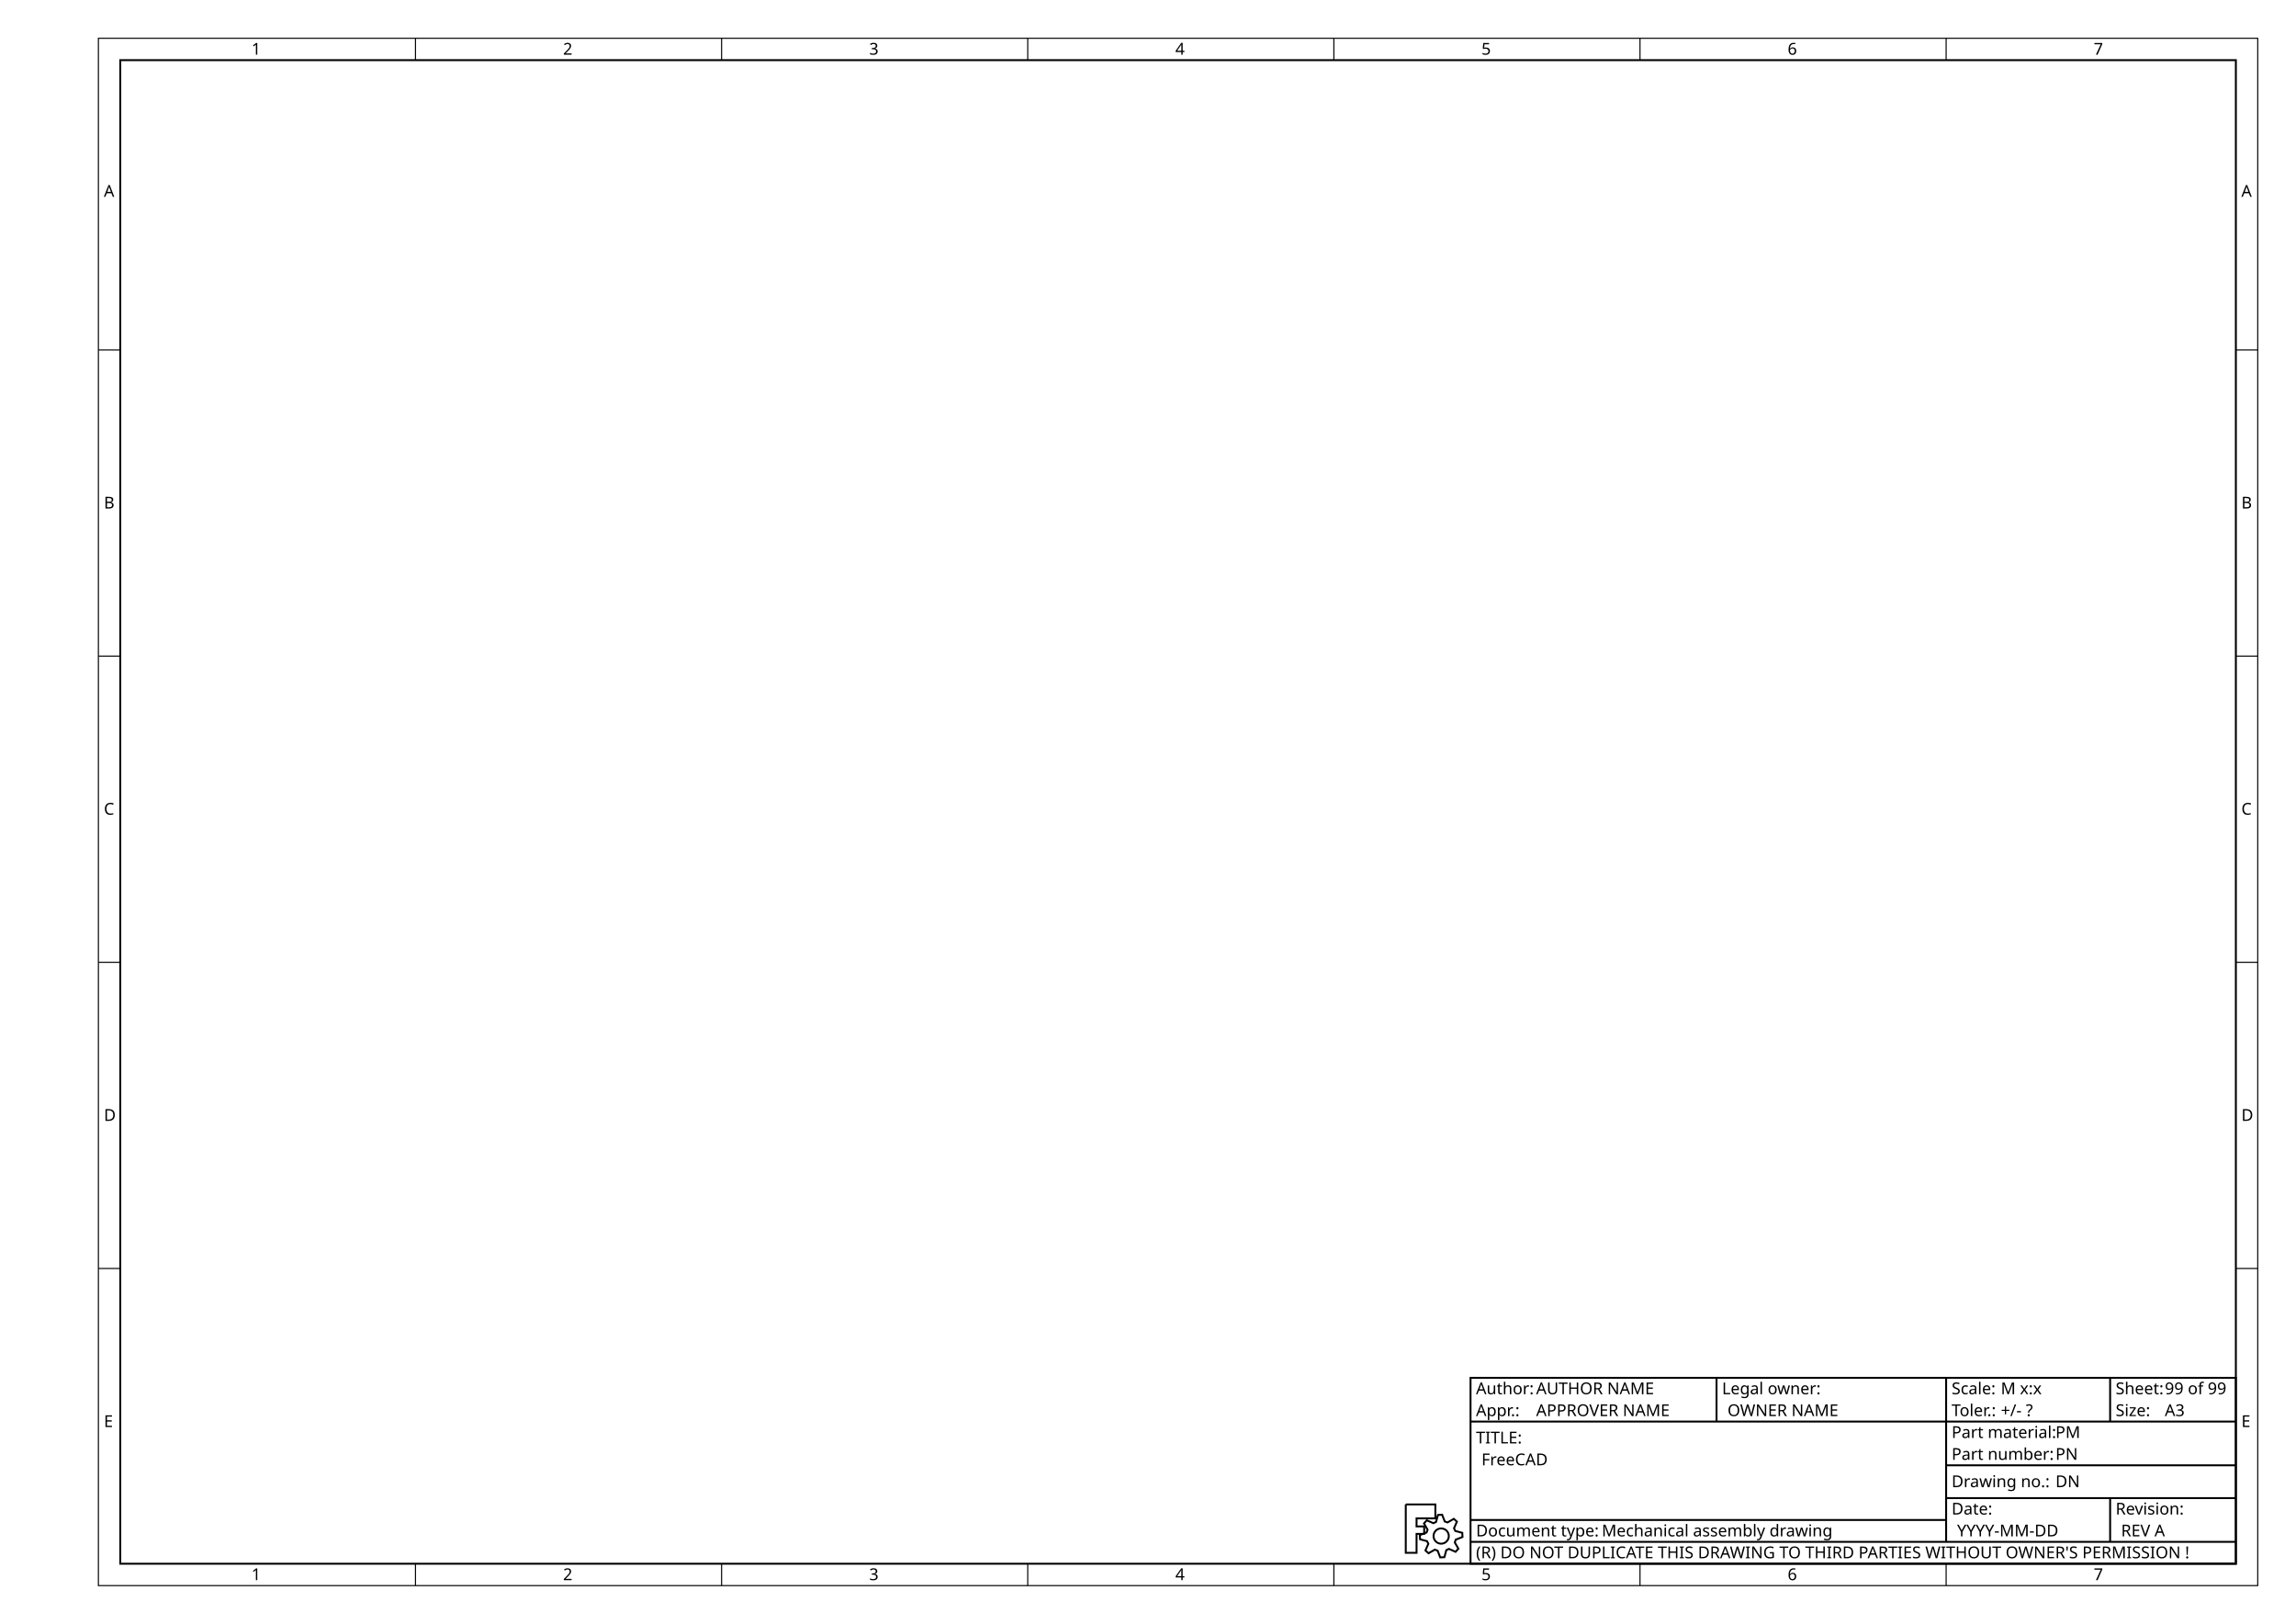
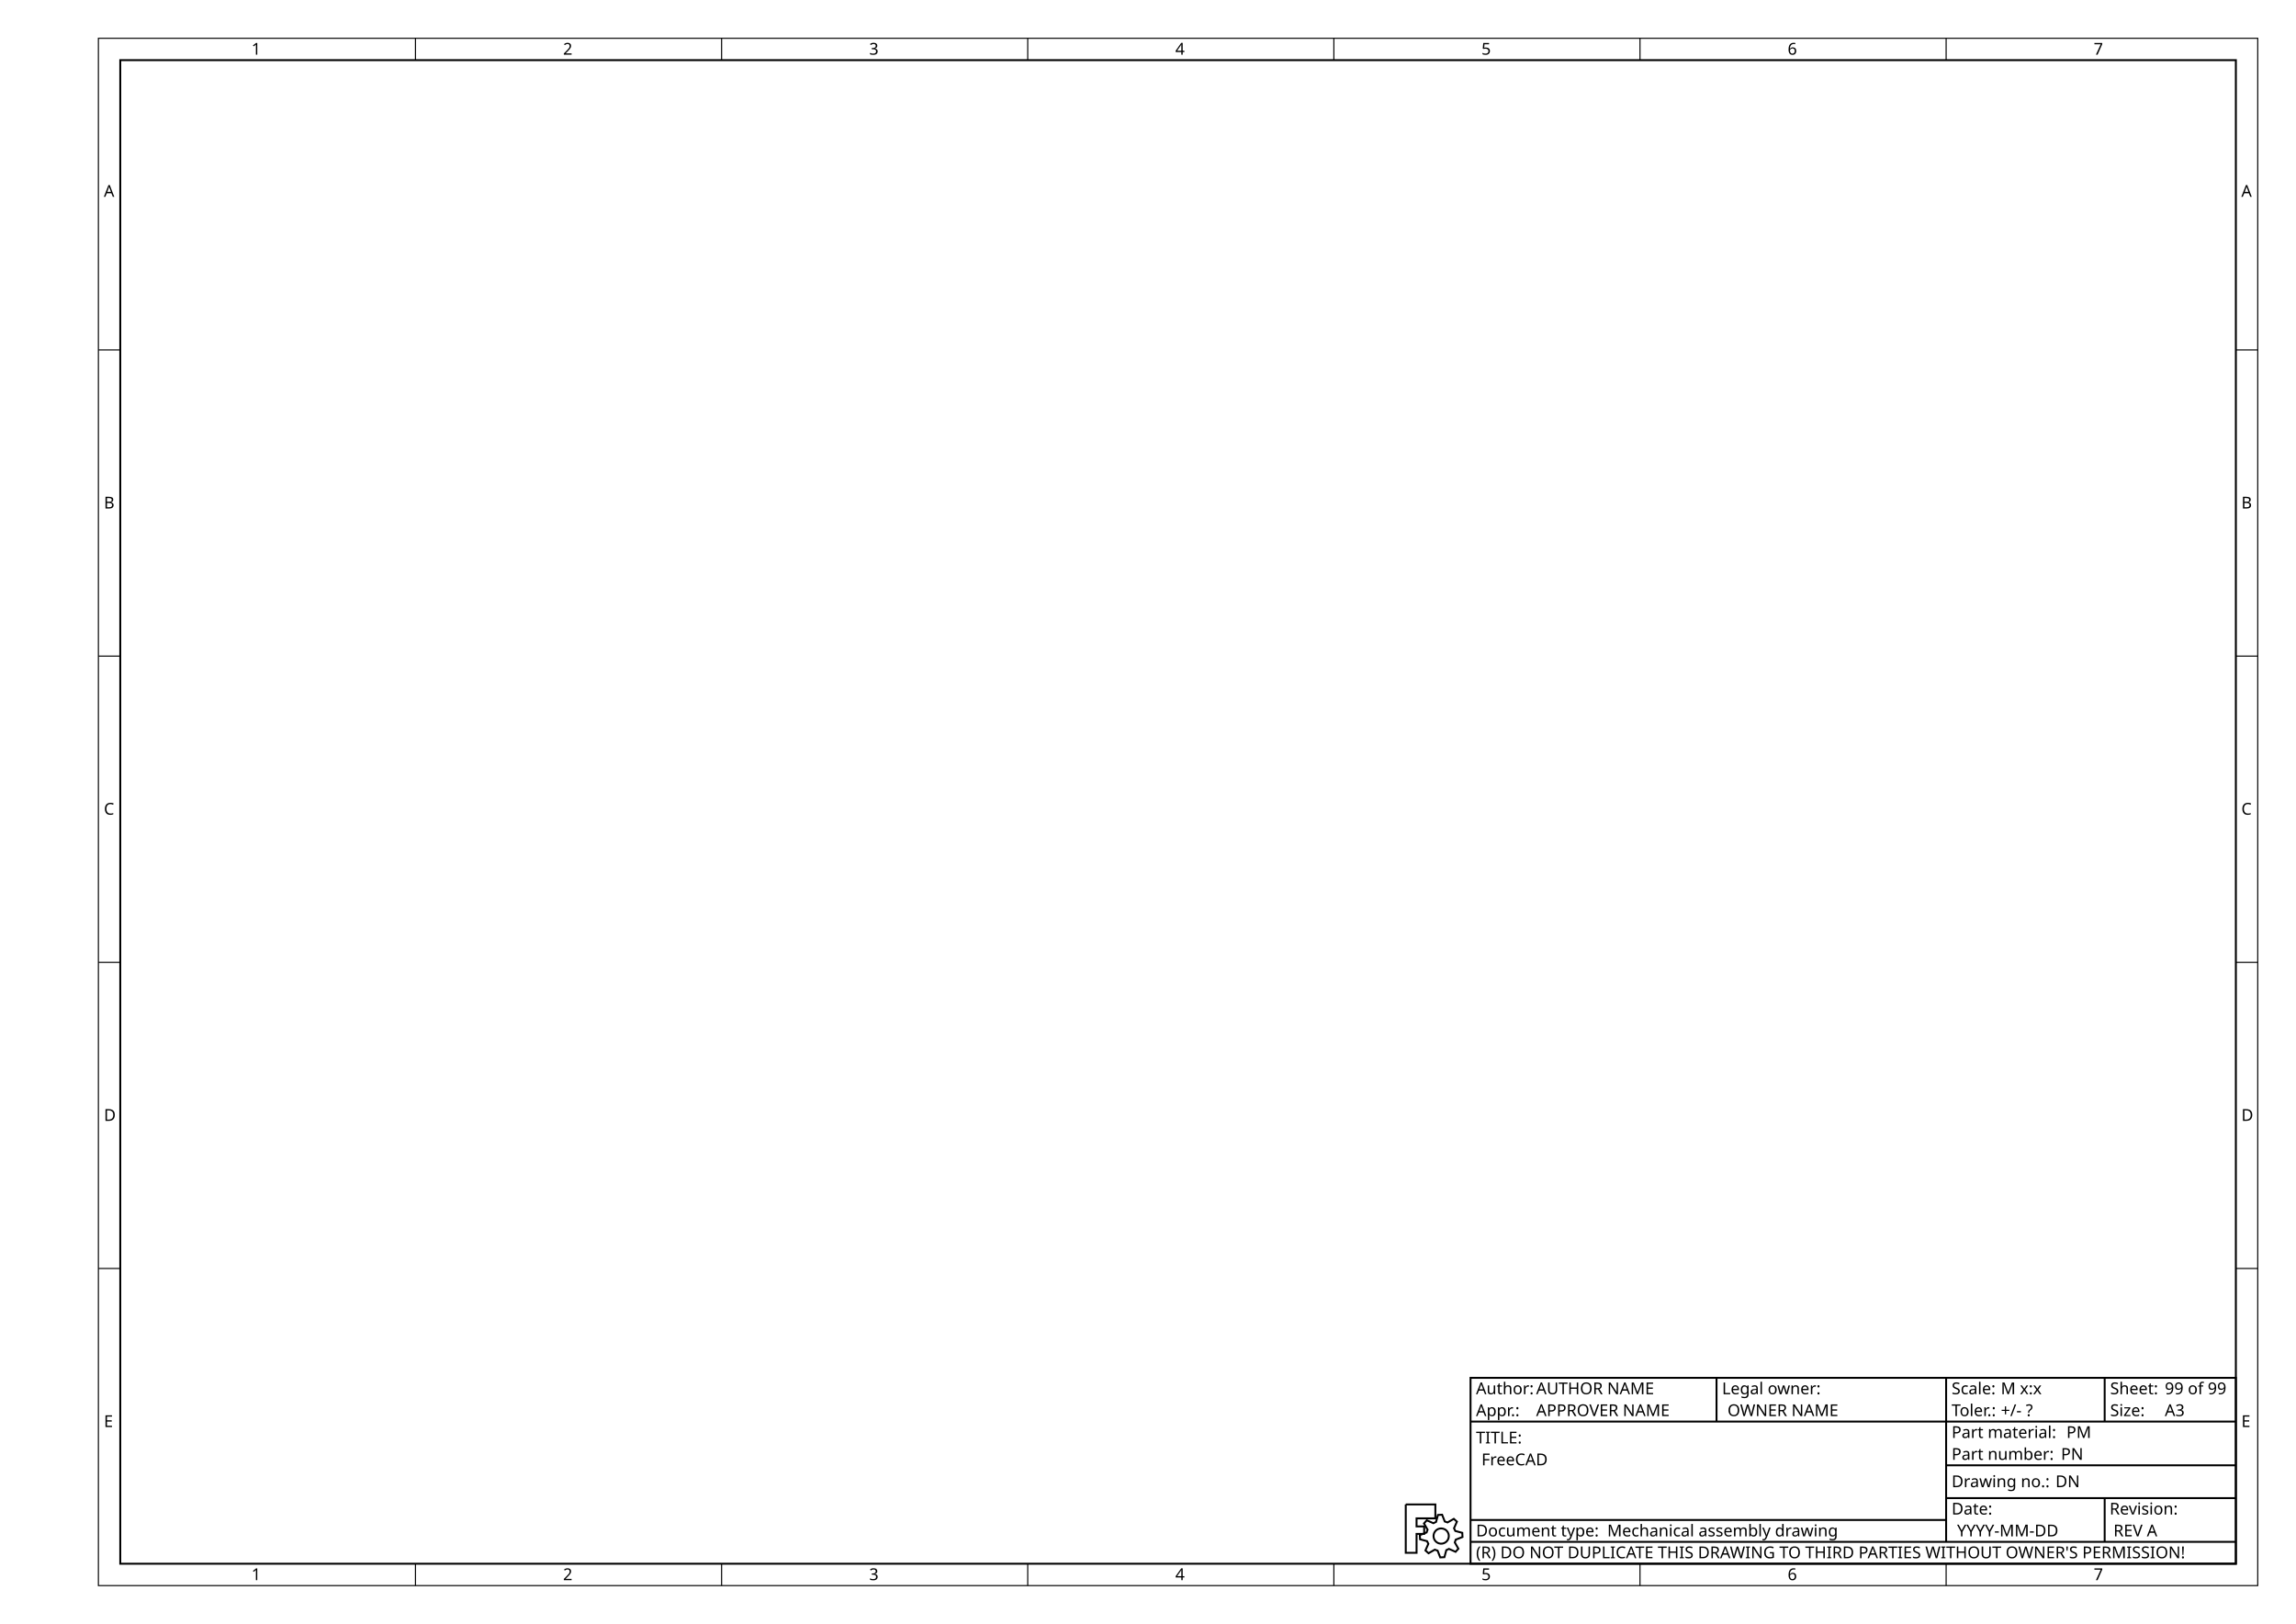
- <svg xmlns="http://www.w3.org/2000/svg" xmlns:ns1="http://www.freecadweb.org/wiki/index.php?title=Svg_Namespace" version="1.1" width="420mm" height="297mm" viewBox="0 0 420 297">
-   <g id="orienation-border" style="fill:none;stroke:#000000;stroke-width:0.20;stroke-linecap:miter;stroke-miterlimit:4">
-     <rect width="395" height="283" x="18" y="7" />
-     <path d="m 76,7 v 4" />
-     <path d="m 132,7 v 4" />
-     <path d="m 188,7 v 4" />
-     <path d="m 244,7 v 4" />
-     <path d="m 300,7 v 4" />
-     <path d="m 356,7 v 4" />
-     <path d="m 18,64 h 4" />
-     <path d="m 18,120 h 4" />
-     <path d="m 18,176 h 4" />
-     <path d="m 18,232 h 4" />
-     <path d="m 409,64 h 4" />
-     <path d="m 409,120 h 4" />
-     <path d="m 409,176 h 4" />
-     <path d="m 409,232 h 4" />
-     <path d="m 76,286 v 4" />
-     <path d="m 132,286 v 4" />
-     <path d="m 188,286 v 4" />
-     <path d="m 244,286 v 4" />
-     <path d="m 300,286 v 4" />
-     <path d="m 356,286 v 4" />
+ <svg xmlns="http://www.w3.org/2000/svg" xmlns:ns1="http://www.freecadweb.org/wiki/index.php?title=Svg_Namespace" id="svg2045" viewBox="0 0 420 297" height="297mm" width="420mm" version="1.1">
+   <defs id="defs2049" />
+   <g style="fill:none;stroke:#000000;stroke-width:0.20;stroke-linecap:miter;stroke-miterlimit:4" id="orienation-border">
+     <rect id="rect1826" y="7" x="18" height="283" width="395" />
+     <path id="path1828" d="m 76,7 v 4" />
+     <path id="path1830" d="m 132,7 v 4" />
+     <path id="path1832" d="m 188,7 v 4" />
+     <path id="path1834" d="m 244,7 v 4" />
+     <path id="path1836" d="m 300,7 v 4" />
+     <path id="path1838" d="m 356,7 v 4" />
+     <path id="path1840" d="m 18,64 h 4" />
+     <path id="path1842" d="m 18,120 h 4" />
+     <path id="path1844" d="m 18,176 h 4" />
+     <path id="path1846" d="m 18,232 h 4" />
+     <path id="path1848" d="m 409,64 h 4" />
+     <path id="path1850" d="m 409,120 h 4" />
+     <path id="path1852" d="m 409,176 h 4" />
+     <path id="path1854" d="m 409,232 h 4" />
+     <path id="path1856" d="m 76,286 v 4" />
+     <path id="path1858" d="m 132,286 v 4" />
+     <path id="path1860" d="m 188,286 v 4" />
+     <path id="path1862" d="m 244,286 v 4" />
+     <path id="path1864" d="m 300,286 v 4" />
+     <path id="path1866" d="m 356,286 v 4" />
  </g>
-   <g id="orientation-text" style="font-size:3px;text-anchor:start;fill:#000000;font-family:tahoma">
-     <text x="46" y="10">1</text>
-     <text x="103" y="10">2</text>
-     <text x="159" y="10">3</text>
-     <text x="215" y="10">4</text>
-     <text x="271" y="10">5</text>
-     <text x="327" y="10">6</text>
-     <text x="383" y="10">7</text>
-     <text x="19" y="36">A</text>
-     <text x="19" y="93">B</text>
-     <text x="19" y="149">C</text>
-     <text x="19" y="205">D</text>
-     <text x="19" y="261">E</text>
-     <text x="410" y="36">A</text>
-     <text x="410" y="93">B</text>
-     <text x="410" y="149">C</text>
-     <text x="410" y="205">D</text>
-     <text x="410" y="261">E</text>
-     <text x="46" y="289">1</text>
-     <text x="103" y="289">2</text>
-     <text x="159" y="289">3</text>
-     <text x="215" y="289">4</text>
-     <text x="271" y="289">5</text>
-     <text x="327" y="289">6</text>
-     <text x="383" y="289">7</text>
+   <g style="font-size:3px;text-anchor:start;fill:#000000;font-family:tahoma" id="orientation-text">
+     <text id="text1869" y="10" x="46">1</text>
+     <text id="text1871" y="10" x="103">2</text>
+     <text id="text1873" y="10" x="159">3</text>
+     <text id="text1875" y="10" x="215">4</text>
+     <text id="text1877" y="10" x="271">5</text>
+     <text id="text1879" y="10" x="327">6</text>
+     <text id="text1881" y="10" x="383">7</text>
+     <text id="text1883" y="36" x="19">A</text>
+     <text id="text1885" y="93" x="19">B</text>
+     <text id="text1887" y="149" x="19">C</text>
+     <text id="text1889" y="205" x="19">D</text>
+     <text id="text1891" y="261" x="19">E</text>
+     <text id="text1893" y="36" x="410">A</text>
+     <text id="text1895" y="93" x="410">B</text>
+     <text id="text1897" y="149" x="410">C</text>
+     <text id="text1899" y="205" x="410">D</text>
+     <text id="text1901" y="261" x="410">E</text>
+     <text id="text1903" y="289" x="46">1</text>
+     <text id="text1905" y="289" x="103">2</text>
+     <text id="text1907" y="289" x="159">3</text>
+     <text id="text1909" y="289" x="215">4</text>
+     <text id="text1911" y="289" x="271">5</text>
+     <text id="text1913" y="289" x="327">6</text>
+     <text id="text1915" y="289" x="383">7</text>
  </g>
-   <g id="drawing-border" style="fill:none;stroke:#000000;stroke-width:0.35;stroke-linecap:miter;stroke-miterlimit:4">
-     <rect width="387" height="275" x="22" y="11" />
+   <g style="fill:none;stroke:#000000;stroke-width:0.35;stroke-linecap:miter;stroke-miterlimit:4" id="drawing-border">
+     <rect id="rect1918" y="11" x="22" height="275" width="387" />
  </g>
-   <g id="titleblock-structure" style="fill:none;stroke:#000000;stroke-width:0.35;stroke-linecap:miter;stroke-miterlimit:4">
-     <rect width="140" height="34" x="269" y="252" />
-     <path d="m 269,260 h 140" />
-     <path d="m 269,278 h 87" />
-     <path d="m 269,282 h 140" />
-     <path d="m 314,252 v 8" />
-     <path d="m 356,252 v 30" />
-     <path d="m 386,252 v 8" />
-     <path d="m 356,268 h 53" />
-     <path d="m 356,274 h 53" />
-     <path d="m 386,274 v 8" />
+   <g style="fill:none;stroke:#000000;stroke-width:0.35;stroke-linecap:miter;stroke-miterlimit:4" id="titleblock-structure">
+     <rect id="rect1921" y="252" x="269" height="34" width="140" />
+     <path id="path1923" d="m 269,260 h 140" />
+     <path id="path1925" d="m 269,278 h 87" />
+     <path id="path1927" d="m 269,282 h 140" />
+     <path id="path1929" d="m 314,252 v 8" />
+     <path id="path1931" d="m 356,252 v 30" />
+     <path id="path1933" d="m 385,252 v 8" />
+     <path id="path1935" d="m 356,268 h 53" />
+     <path id="path1937" d="m 356,274 h 53" />
+     <path id="path1939" d="m 385,274 v 8" />
  </g>
-   <g id="titleblock-text-non-editable" style="font-size:3px;text-anchor:start;fill:#000000;font-family:tahoma">
-     <text x="270" y="255">Author:</text>
-     <text x="270" y="259">Appr.:</text>
-     <text x="315" y="255">Legal owner:</text>
-     <text x="270" y="264">TITLE:</text>
-     <text x="270" y="281">Document type:</text>
-     <text x="387" y="255">Sheet:</text>
-     <text x="387" y="259">Size:</text>
-     <text x="357" y="255">Scale:</text>
-     <text x="357" y="259">Toler.:</text>
-     <text x="357" y="263">Part material:</text>
-     <text x="357" y="267">Part number:</text>
-     <text x="357" y="272">Drawing no.:</text>
-     <text x="357" y="277">Date:</text>
-     <text x="387" y="277">Revision:</text>
+   <g style="font-size:3px;text-anchor:start;fill:#000000;font-family:tahoma" id="titleblock-text-non-editable">
+     <text id="text1942" y="255" x="270">Author:</text>
+     <text id="text1944" y="259" x="270">Appr.:</text>
+     <text id="text1946" y="255" x="315">Legal owner:</text>
+     <text id="text1948" y="264" x="270">TITLE:</text>
+     <text id="text1950" y="281" x="270">Document type:</text>
+     <text id="text1952" y="255" x="386">Sheet:</text>
+     <text id="text1954" y="259" x="386">Size:</text>
+     <text id="text1956" y="255" x="357">Scale:</text>
+     <text id="text1958" y="259" x="357">Toler.:</text>
+     <text id="text1960" y="263" x="357">Part material:</text>
+     <text id="text1962" y="267" x="357">Part number:</text>
+     <text id="text1964" y="272" x="357">Drawing no.:</text>
+     <text id="text1966" y="277" x="357">Date:</text>
+     <text id="text1968" y="277" x="385.903">Revision:</text>
  </g>
-   <g id="titleblock-text-editable" style="font-size:3px;text-anchor:start;fill:#000000;font-family:tahoma">
-     <text ns1:editable="AUTHOR_NAME" x="281" y="255">
-       <tspan>AUTHOR NAME</tspan>
+   <g style="font-size:3px;text-anchor:start;fill:#000000;font-family:tahoma" id="titleblock-text-editable">
+     <text id="text1973" y="255" x="281" ns1:editable="AUTHOR_NAME">
+       <tspan id="tspan1971">AUTHOR NAME</tspan>
    </text>
-     <text ns1:editable="APPROVER_NAME" x="281" y="259">
-       <tspan>APPROVER NAME</tspan>
+     <text id="text1977" y="259" x="281" ns1:editable="APPROVER_NAME">
+       <tspan id="tspan1975">APPROVER NAME</tspan>
    </text>
-     <text ns1:editable="OWNER_NAME" x="316" y="259">
-       <tspan>OWNER NAME</tspan>
+     <text id="text1981" y="259" x="316" ns1:editable="OWNER_NAME">
+       <tspan id="tspan1979">OWNER NAME</tspan>
    </text>
-     <text ns1:editable="TITLELINE-1" x="271" y="268">
-       <tspan>FreeCAD</tspan>
+     <text id="text1985" y="268" x="271" ns1:editable="TITLELINE-1">
+       <tspan id="tspan1983">FreeCAD</tspan>
    </text>
-     <text ns1:editable="TITLELINE-2" x="271" y="272">
-       <tspan />
+     <text id="text1989" y="272" x="271" ns1:editable="TITLELINE-2">
+       <tspan id="tspan1987" />
    </text>
-     <text ns1:editable="TITLELINE-3" x="271" y="276">
-       <tspan />
+     <text id="text1993" y="276" x="271" ns1:editable="TITLELINE-3">
+       <tspan id="tspan1991" />
    </text>
-     <text ns1:editable="DOCUMENT_TYPE" x="293" y="281">Mechanical assembly drawing<tspan />
+     <text style="-inkscape-font-specification:'tahoma, Normal';font-family:tahoma;font-weight:normal;font-style:normal;font-stretch:normal;font-variant:normal;font-size:3px;font-variant-ligatures:normal;font-variant-caps:normal;font-variant-numeric:normal;font-variant-east-asian:normal;" id="text1997" y="281" x="294" ns1:editable="DOCUMENT_TYPE">
+       <tspan id="tspan2307">Mechanical assembly drawing</tspan>
    </text>
-     <text ns1:editable="SHEET" x="396" y="255">
-       <tspan>99 of 99</tspan>
+     <text id="text2001" y="255" x="396" ns1:editable="SHEET">
+       <tspan id="tspan1999">99 of 99</tspan>
    </text>
-     <text ns1:editable="SCALE" x="366" y="255">
-       <tspan>M x:x</tspan>
+     <text id="text2005" y="255" x="366" ns1:editable="SCALE">
+       <tspan id="tspan2003">M x:x</tspan>
    </text>
-     <text ns1:editable="TOLERANCE" x="366" y="259">
-       <tspan>+/- ?</tspan>
+     <text id="text2009" y="259" x="366" ns1:editable="TOLERANCE">
+       <tspan id="tspan2007">+/- ?</tspan>
    </text>
-     <text ns1:editable="PM" x="376" y="263">
-       <tspan>PM</tspan>
+     <text id="text2013" y="263" x="378" ns1:editable="PM">
+       <tspan id="tspan2011">PM</tspan>
    </text>
-     <text ns1:editable="PN" x="376" y="267">
-       <tspan>PN</tspan>
+     <text id="text2017" y="267" x="377" ns1:editable="PN">
+       <tspan id="tspan2015">PN</tspan>
    </text>
-     <text ns1:editable="DN" x="376" y="272">
-       <tspan>DN</tspan>
+     <text id="text2021" y="272" x="376" ns1:editable="DN">
+       <tspan id="tspan2019">DN</tspan>
    </text>
-     <text ns1:editable="DATE" x="358" y="281">
-       <tspan>YYYY-MM-DD</tspan>
+     <text id="text2025" y="281" x="358" ns1:editable="DATE">
+       <tspan id="tspan2023">YYYY-MM-DD</tspan>
    </text>
-     <text ns1:editable="REVISION" x="388" y="281">
-       <tspan>REV A</tspan>
+     <text id="text2029" y="281" x="386.603" ns1:editable="REVISION">
+       <tspan id="tspan2027">REV A</tspan>
    </text>
-     <text ns1:editable="SIZE" x="396" y="259">
-       <tspan>A3</tspan>
+     <text id="text2033" y="259" x="396" ns1:editable="SIZE">
+       <tspan id="tspan2031">A3</tspan>
    </text>
-     <text ns1:editable="RIGHTS" x="270" y="285">
-       <tspan>(R) DO NOT DUPLICATE THIS DRAWING TO THIRD PARTIES WITHOUT OWNER'S PERMISSION !</tspan>
+     <text id="text2037" y="285" x="270" ns1:editable="RIGHTS">
+       <tspan id="tspan2035">(R) DO NOT DUPLICATE THIS DRAWING TO THIRD PARTIES WITHOUT OWNER'S PERMISSION!</tspan>
    </text>
  </g>
-   <g style="display:inline" id="freecad-logo" transform="translate(257,275)" fill-rule="evenodd" stroke="#000" stroke-width="0.35" fill="none">
-     <path d="m0.152 0.153v8.855h1.974v-3.465h1.396v-1.366h-1.396v-1.474h3.439v-2.544l-5.413-0.005z" />
-     <path d="m7.793 3.45-0.507-0.176-0.484-1.237-0.761 0.04-0.347 1.279-0.486 0.233-1.212-0.53-0.512 0.569 0.659 1.149-0.18 0.506-1.237 0.484 0.044 0.763 1.279 0.347 0.233 0.486-0.534 1.21 0.569 0.512 1.149-0.659 0.51 0.182 0.48 1.235 0.767-0.043 0.343-1.28 0.486-0.233 1.214 0.536 0.512-0.569-0.659-1.149 0.177-0.511 1.235-0.48-0.039-0.765-1.28-0.343-0.233-0.486 0.532-1.216-0.569-0.512zm-0.572 1.224 0.236 0.137 0.204 0.185 0.164 0.221 0.118 0.246 0.069 0.265 0.011 0.271-0.039 0.271-0.089 0.258-0.142 0.238-0.18 0.202-0.221 0.164-0.246 0.118-0.265 0.069-0.273 0.016-0.272-0.04-0.258-0.089-0.238-0.143-0.2-0.183-0.165-0.217-0.118-0.246-0.068-0.269-0.016-0.273 0.039-0.271 0.089-0.258 0.141-0.234 0.181-0.206 0.221-0.164 0.246-0.118 0.269-0.068 0.271-0.011 0.271 0.039 0.258 0.089z" />
+   <g fill="none" stroke-width="0.35" stroke="#000" fill-rule="evenodd" transform="translate(257,275)" id="freecad-logo" style="display:inline">
+     <path id="path2040" d="m0.152 0.153v8.855h1.974v-3.465h1.396v-1.366h-1.396v-1.474h3.439v-2.544l-5.413-0.005z" />
+     <path id="path2042" d="m7.793 3.45-0.507-0.176-0.484-1.237-0.761 0.04-0.347 1.279-0.486 0.233-1.212-0.53-0.512 0.569 0.659 1.149-0.18 0.506-1.237 0.484 0.044 0.763 1.279 0.347 0.233 0.486-0.534 1.21 0.569 0.512 1.149-0.659 0.51 0.182 0.48 1.235 0.767-0.043 0.343-1.28 0.486-0.233 1.214 0.536 0.512-0.569-0.659-1.149 0.177-0.511 1.235-0.48-0.039-0.765-1.28-0.343-0.233-0.486 0.532-1.216-0.569-0.512zm-0.572 1.224 0.236 0.137 0.204 0.185 0.164 0.221 0.118 0.246 0.069 0.265 0.011 0.271-0.039 0.271-0.089 0.258-0.142 0.238-0.18 0.202-0.221 0.164-0.246 0.118-0.265 0.069-0.273 0.016-0.272-0.04-0.258-0.089-0.238-0.143-0.2-0.183-0.165-0.217-0.118-0.246-0.068-0.269-0.016-0.273 0.039-0.271 0.089-0.258 0.141-0.234 0.181-0.206 0.221-0.164 0.246-0.118 0.269-0.068 0.271-0.011 0.271 0.039 0.258 0.089z" />
  </g>
</svg>
